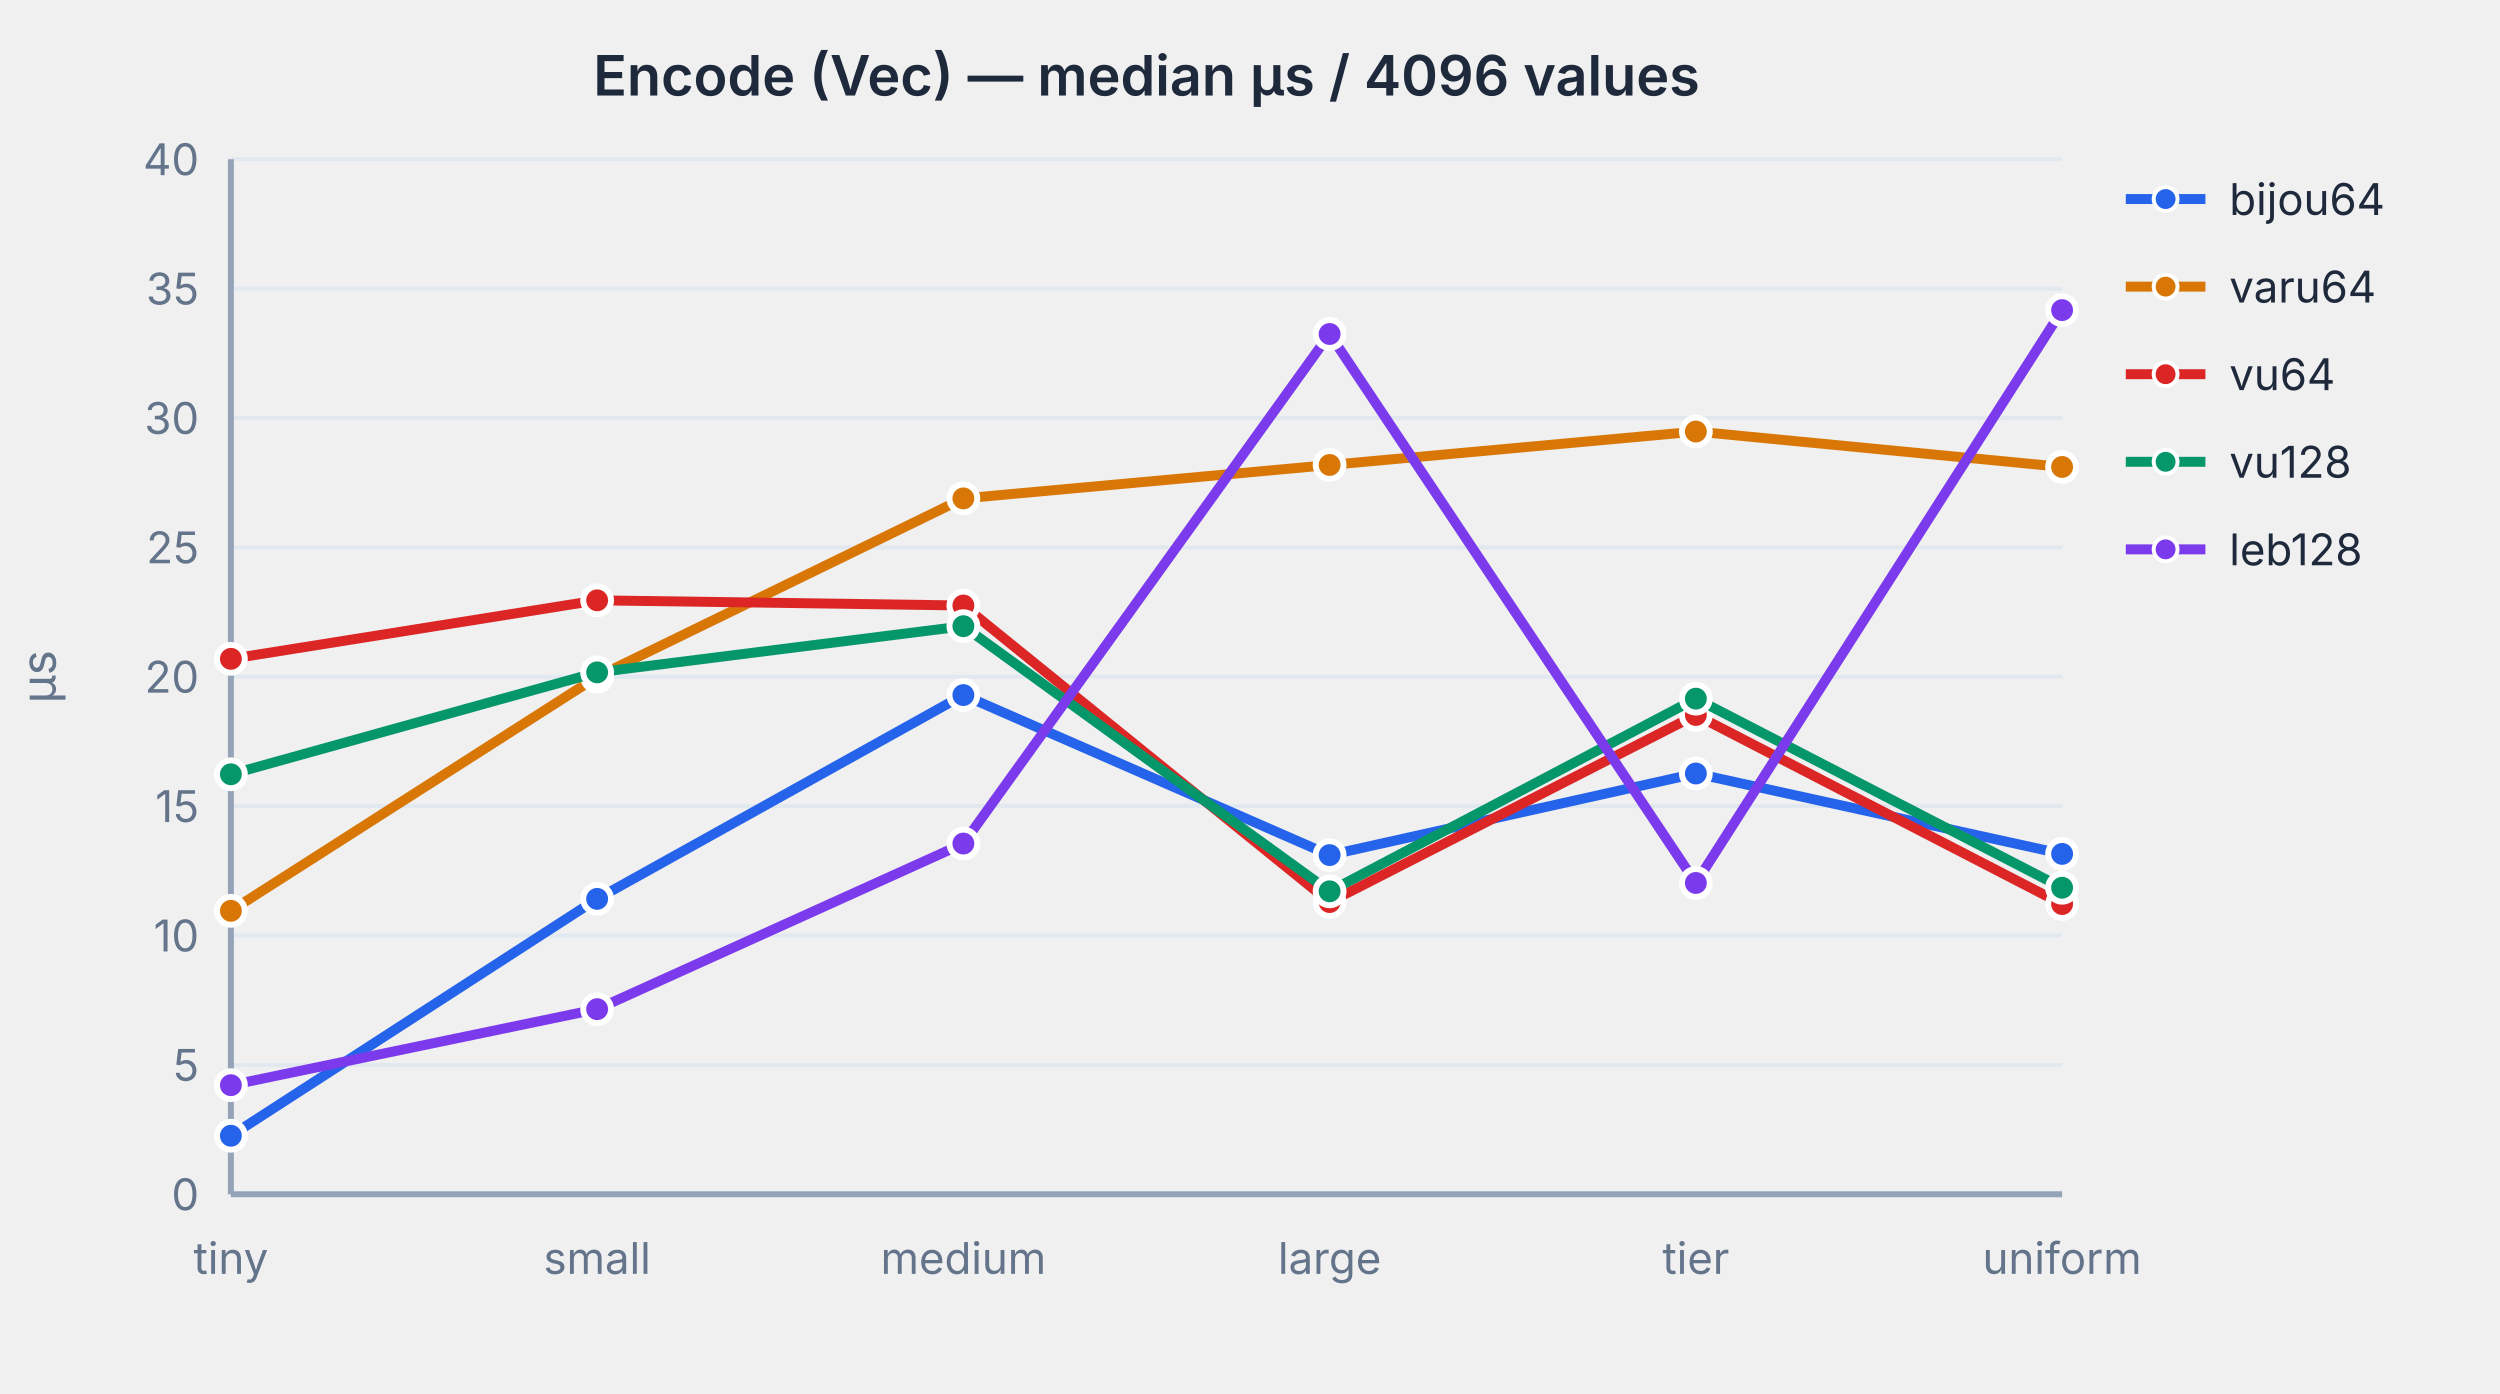
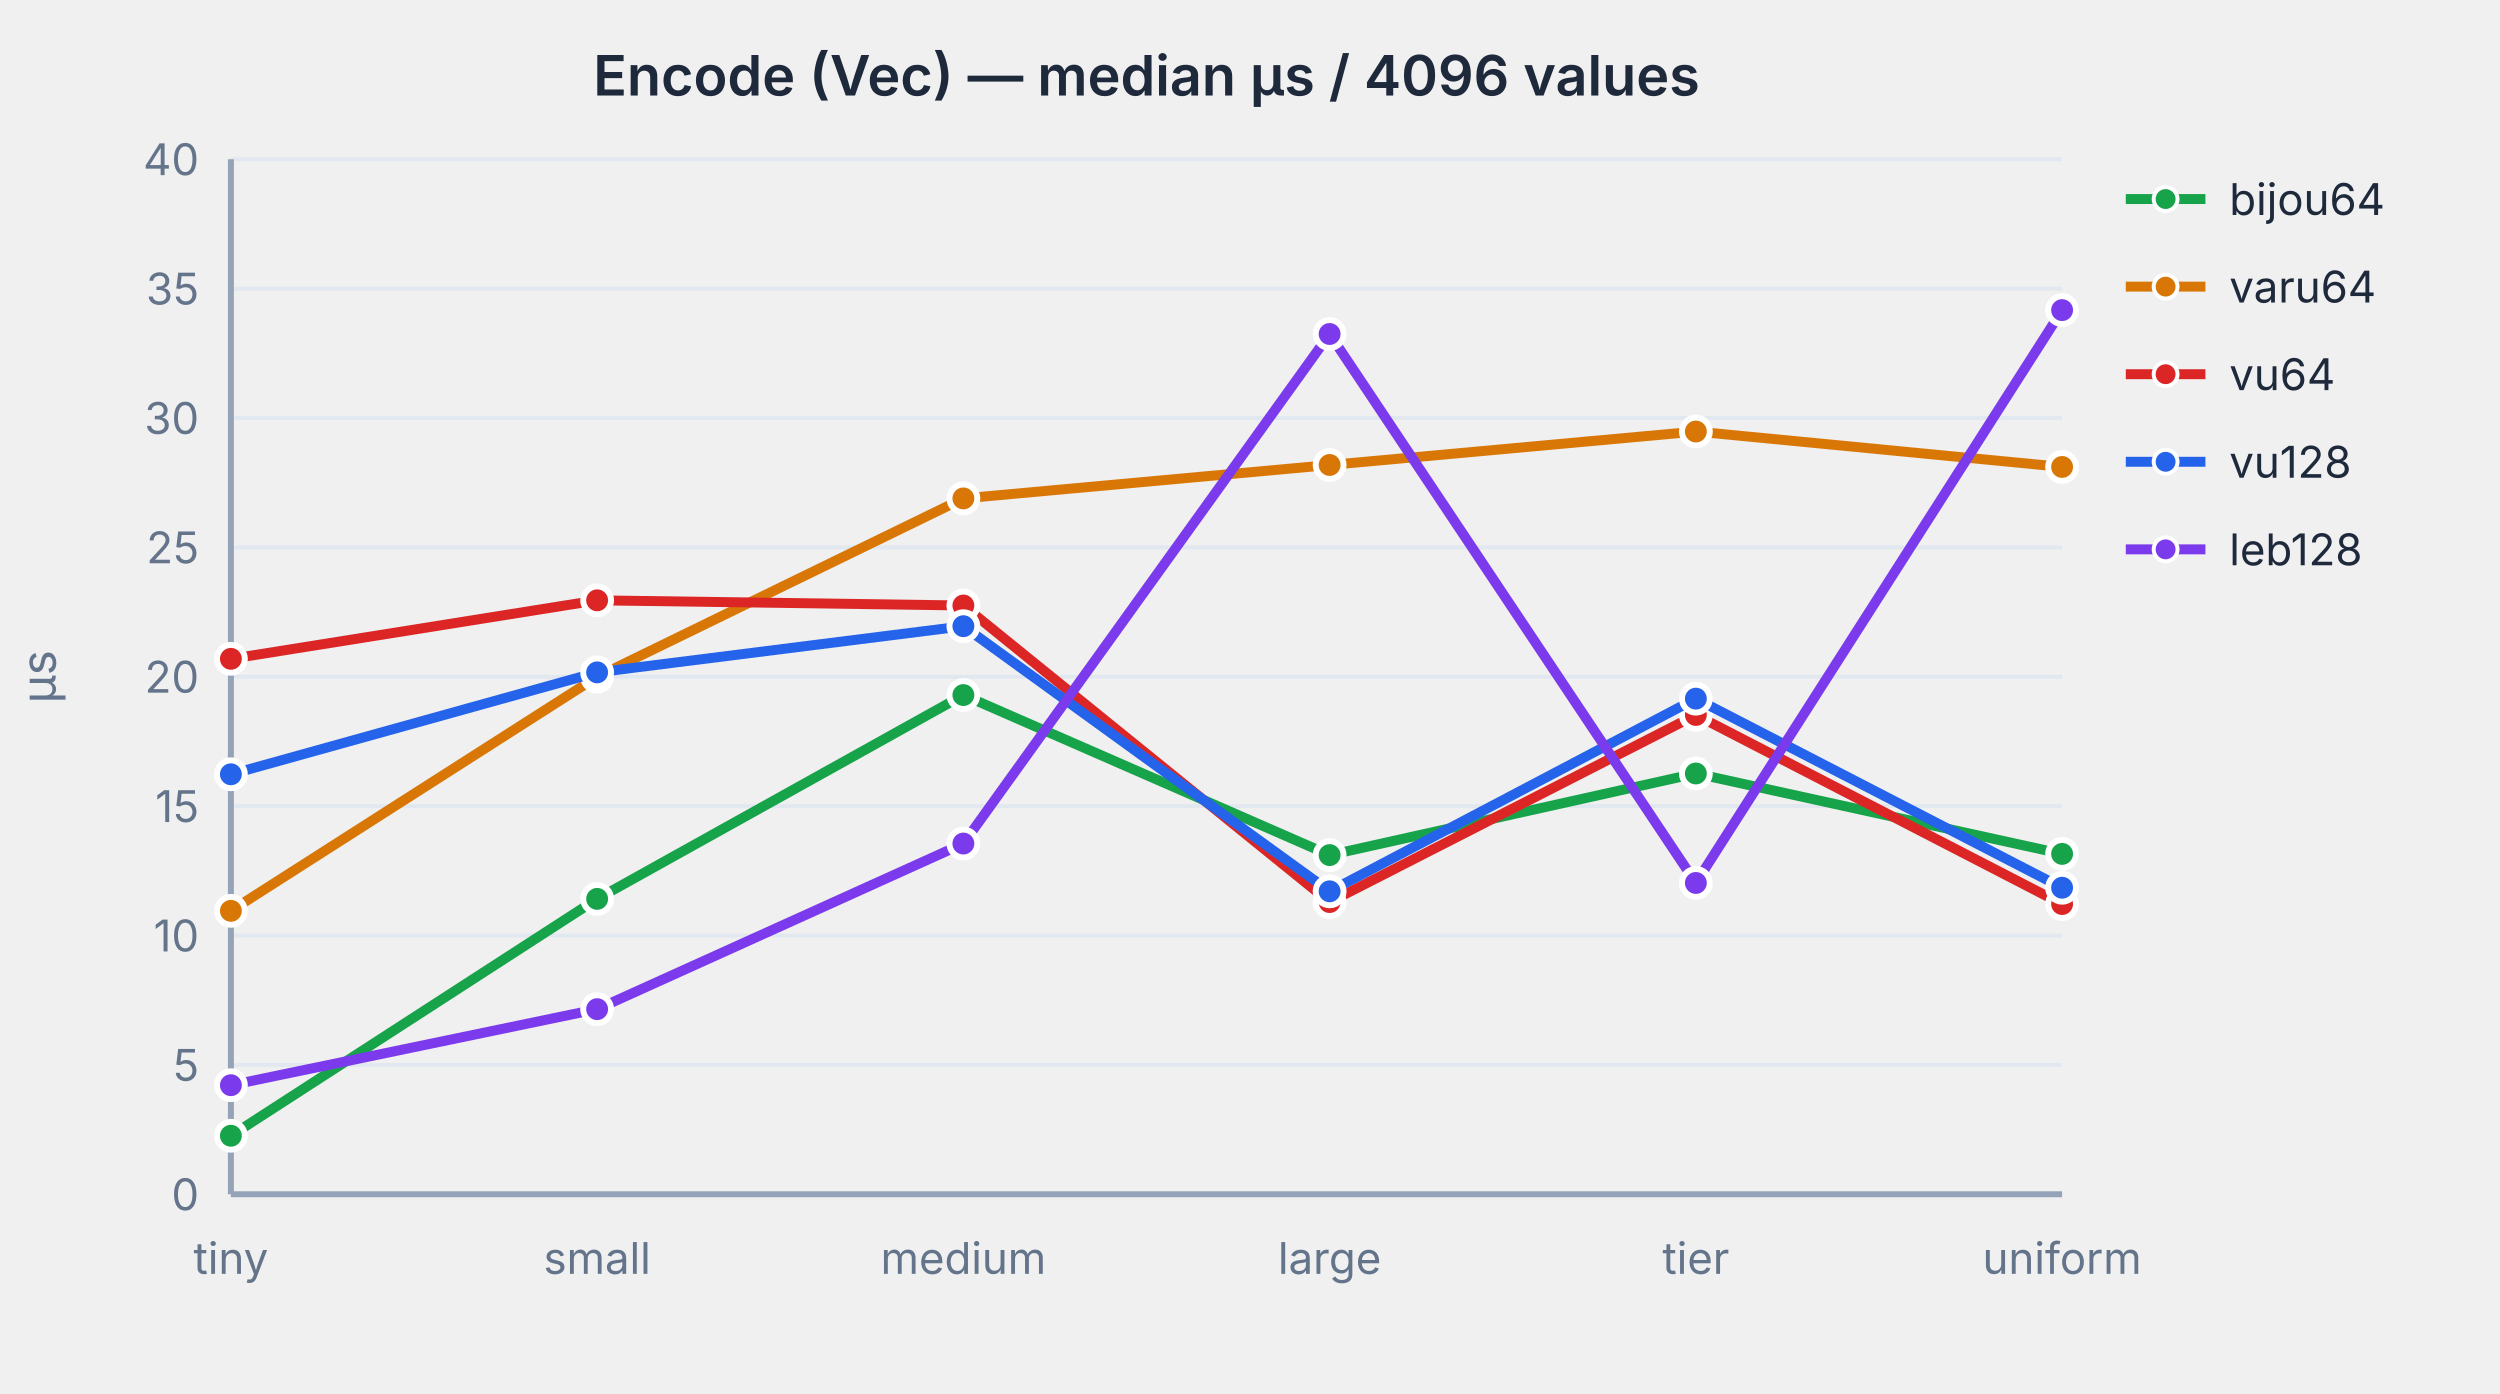
<svg xmlns="http://www.w3.org/2000/svg" viewBox="0 0 628 350" width="628" height="350" style="background:#fff; font-family:'Inter', 'Helvetica Neue', Arial, sans-serif">
  <text x="288.0" y="24" text-anchor="middle" font-size="14" font-weight="600" fill="#1e293b">Encode (Vec) — median µs / 4096 values</text>
  <line x1="58" y1="300.0" x2="518" y2="300.0" stroke="#e2e8f0" stroke-width="1" />
  <text x="50" y="304.0" text-anchor="end" font-size="11" fill="#64748b">0</text>
  <line x1="58" y1="267.5" x2="518" y2="267.5" stroke="#e2e8f0" stroke-width="1" />
  <text x="50" y="271.5" text-anchor="end" font-size="11" fill="#64748b">5</text>
  <line x1="58" y1="235.0" x2="518" y2="235.0" stroke="#e2e8f0" stroke-width="1" />
  <text x="50" y="239.0" text-anchor="end" font-size="11" fill="#64748b">10</text>
  <line x1="58" y1="202.5" x2="518" y2="202.5" stroke="#e2e8f0" stroke-width="1" />
  <text x="50" y="206.5" text-anchor="end" font-size="11" fill="#64748b">15</text>
  <line x1="58" y1="170.0" x2="518" y2="170.0" stroke="#e2e8f0" stroke-width="1" />
  <text x="50" y="174.0" text-anchor="end" font-size="11" fill="#64748b">20</text>
  <line x1="58" y1="137.5" x2="518" y2="137.5" stroke="#e2e8f0" stroke-width="1" />
  <text x="50" y="141.5" text-anchor="end" font-size="11" fill="#64748b">25</text>
  <line x1="58" y1="105.0" x2="518" y2="105.0" stroke="#e2e8f0" stroke-width="1" />
  <text x="50" y="109.0" text-anchor="end" font-size="11" fill="#64748b">30</text>
  <line x1="58" y1="72.5" x2="518" y2="72.5" stroke="#e2e8f0" stroke-width="1" />
  <text x="50" y="76.5" text-anchor="end" font-size="11" fill="#64748b">35</text>
  <line x1="58" y1="40.0" x2="518" y2="40.0" stroke="#e2e8f0" stroke-width="1" />
  <text x="50" y="44.0" text-anchor="end" font-size="11" fill="#64748b">40</text>
  <text x="58.0" y="320" text-anchor="middle" font-size="11" fill="#64748b">tiny</text>
  <text x="150.0" y="320" text-anchor="middle" font-size="11" fill="#64748b">small</text>
  <text x="242.0" y="320" text-anchor="middle" font-size="11" fill="#64748b">medium</text>
  <text x="334.0" y="320" text-anchor="middle" font-size="11" fill="#64748b">large</text>
  <text x="426.0" y="320" text-anchor="middle" font-size="11" fill="#64748b">tier</text>
  <text x="518.0" y="320" text-anchor="middle" font-size="11" fill="#64748b">uniform</text>
  <text x="14" y="170.0" text-anchor="middle" font-size="12" fill="#64748b" transform="rotate(-90 14 170.0)">µs</text>
  <line x1="58" y1="300" x2="518" y2="300" stroke="#94a3b8" stroke-width="1.5" />
  <line x1="58" y1="40" x2="58" y2="300" stroke="#94a3b8" stroke-width="1.5" />
-   <polyline points="58.0,285.3 150.0,225.8 242.0,174.6 334.0,214.8 426.0,194.3 518.0,214.5" fill="none" stroke="#2563eb" stroke-width="2.5" stroke-linejoin="round" />
-   <circle cx="58.0" cy="285.3" r="3.5" fill="#2563eb" stroke="#fff" stroke-width="1.5" />
-   <circle cx="150.0" cy="225.8" r="3.5" fill="#2563eb" stroke="#fff" stroke-width="1.5" />
-   <circle cx="242.0" cy="174.6" r="3.5" fill="#2563eb" stroke="#fff" stroke-width="1.5" />
-   <circle cx="334.0" cy="214.8" r="3.5" fill="#2563eb" stroke="#fff" stroke-width="1.5" />
-   <circle cx="426.0" cy="194.3" r="3.5" fill="#2563eb" stroke="#fff" stroke-width="1.5" />
-   <circle cx="518.0" cy="214.5" r="3.5" fill="#2563eb" stroke="#fff" stroke-width="1.5" />
+   <polyline points="58.0,285.3 150.0,225.8 242.0,174.6 334.0,214.8 426.0,194.3 518.0,214.5" fill="none" stroke="#16a34a" stroke-width="2.5" stroke-linejoin="round" />
+   <circle cx="58.0" cy="285.3" r="3.5" fill="#16a34a" stroke="#fff" stroke-width="1.5" />
+   <circle cx="150.0" cy="225.8" r="3.5" fill="#16a34a" stroke="#fff" stroke-width="1.5" />
+   <circle cx="242.0" cy="174.6" r="3.5" fill="#16a34a" stroke="#fff" stroke-width="1.5" />
+   <circle cx="334.0" cy="214.8" r="3.5" fill="#16a34a" stroke="#fff" stroke-width="1.5" />
+   <circle cx="426.0" cy="194.3" r="3.5" fill="#16a34a" stroke="#fff" stroke-width="1.5" />
+   <circle cx="518.0" cy="214.5" r="3.5" fill="#16a34a" stroke="#fff" stroke-width="1.5" />
  <polyline points="58.0,228.8 150.0,170.0 242.0,125.2 334.0,116.8 426.0,108.4 518.0,117.3" fill="none" stroke="#d97706" stroke-width="2.5" stroke-linejoin="round" />
  <circle cx="58.0" cy="228.8" r="3.5" fill="#d97706" stroke="#fff" stroke-width="1.5" />
  <circle cx="150.0" cy="170.0" r="3.5" fill="#d97706" stroke="#fff" stroke-width="1.5" />
  <circle cx="242.0" cy="125.2" r="3.5" fill="#d97706" stroke="#fff" stroke-width="1.5" />
  <circle cx="334.0" cy="116.8" r="3.5" fill="#d97706" stroke="#fff" stroke-width="1.5" />
  <circle cx="426.0" cy="108.4" r="3.5" fill="#d97706" stroke="#fff" stroke-width="1.5" />
  <circle cx="518.0" cy="117.3" r="3.5" fill="#d97706" stroke="#fff" stroke-width="1.5" />
  <polyline points="58.0,165.5 150.0,150.8 242.0,152.1 334.0,226.6 426.0,179.6 518.0,227.1" fill="none" stroke="#dc2626" stroke-width="2.5" stroke-linejoin="round" />
  <circle cx="58.0" cy="165.5" r="3.5" fill="#dc2626" stroke="#fff" stroke-width="1.5" />
  <circle cx="150.0" cy="150.8" r="3.5" fill="#dc2626" stroke="#fff" stroke-width="1.5" />
  <circle cx="242.0" cy="152.1" r="3.5" fill="#dc2626" stroke="#fff" stroke-width="1.5" />
  <circle cx="334.0" cy="226.6" r="3.5" fill="#dc2626" stroke="#fff" stroke-width="1.5" />
  <circle cx="426.0" cy="179.6" r="3.5" fill="#dc2626" stroke="#fff" stroke-width="1.5" />
  <circle cx="518.0" cy="227.1" r="3.5" fill="#dc2626" stroke="#fff" stroke-width="1.5" />
-   <polyline points="58.0,194.5 150.0,168.9 242.0,157.3 334.0,223.9 426.0,175.5 518.0,223.0" fill="none" stroke="#059669" stroke-width="2.5" stroke-linejoin="round" />
-   <circle cx="58.0" cy="194.5" r="3.5" fill="#059669" stroke="#fff" stroke-width="1.5" />
-   <circle cx="150.0" cy="168.9" r="3.5" fill="#059669" stroke="#fff" stroke-width="1.5" />
-   <circle cx="242.0" cy="157.3" r="3.5" fill="#059669" stroke="#fff" stroke-width="1.5" />
-   <circle cx="334.0" cy="223.9" r="3.5" fill="#059669" stroke="#fff" stroke-width="1.5" />
-   <circle cx="426.0" cy="175.5" r="3.5" fill="#059669" stroke="#fff" stroke-width="1.5" />
-   <circle cx="518.0" cy="223.0" r="3.5" fill="#059669" stroke="#fff" stroke-width="1.5" />
+   <polyline points="58.0,194.5 150.0,168.9 242.0,157.3 334.0,223.9 426.0,175.5 518.0,223.0" fill="none" stroke="#2563eb" stroke-width="2.5" stroke-linejoin="round" />
+   <circle cx="58.0" cy="194.5" r="3.5" fill="#2563eb" stroke="#fff" stroke-width="1.5" />
+   <circle cx="150.0" cy="168.9" r="3.5" fill="#2563eb" stroke="#fff" stroke-width="1.5" />
+   <circle cx="242.0" cy="157.3" r="3.5" fill="#2563eb" stroke="#fff" stroke-width="1.5" />
+   <circle cx="334.0" cy="223.9" r="3.5" fill="#2563eb" stroke="#fff" stroke-width="1.5" />
+   <circle cx="426.0" cy="175.5" r="3.5" fill="#2563eb" stroke="#fff" stroke-width="1.5" />
+   <circle cx="518.0" cy="223.0" r="3.5" fill="#2563eb" stroke="#fff" stroke-width="1.5" />
  <polyline points="58.0,272.6 150.0,253.5 242.0,211.9 334.0,83.9 426.0,221.8 518.0,77.9" fill="none" stroke="#7c3aed" stroke-width="2.5" stroke-linejoin="round" />
  <circle cx="58.0" cy="272.6" r="3.5" fill="#7c3aed" stroke="#fff" stroke-width="1.5" />
  <circle cx="150.0" cy="253.5" r="3.5" fill="#7c3aed" stroke="#fff" stroke-width="1.5" />
  <circle cx="242.0" cy="211.9" r="3.5" fill="#7c3aed" stroke="#fff" stroke-width="1.5" />
  <circle cx="334.0" cy="83.9" r="3.5" fill="#7c3aed" stroke="#fff" stroke-width="1.5" />
  <circle cx="426.0" cy="221.8" r="3.5" fill="#7c3aed" stroke="#fff" stroke-width="1.5" />
  <circle cx="518.0" cy="77.9" r="3.5" fill="#7c3aed" stroke="#fff" stroke-width="1.5" />
-   <line x1="534" y1="50" x2="554" y2="50" stroke="#2563eb" stroke-width="2.5" />
-   <circle cx="544" cy="50" r="3" fill="#2563eb" stroke="#fff" stroke-width="1" />
+   <line x1="534" y1="50" x2="554" y2="50" stroke="#16a34a" stroke-width="2.5" />
+   <circle cx="544" cy="50" r="3" fill="#16a34a" stroke="#fff" stroke-width="1" />
  <text x="560" y="54" font-size="11" fill="#1e293b">bijou64</text>
  <line x1="534" y1="72" x2="554" y2="72" stroke="#d97706" stroke-width="2.5" />
  <circle cx="544" cy="72" r="3" fill="#d97706" stroke="#fff" stroke-width="1" />
  <text x="560" y="76" font-size="11" fill="#1e293b">varu64</text>
  <line x1="534" y1="94" x2="554" y2="94" stroke="#dc2626" stroke-width="2.5" />
  <circle cx="544" cy="94" r="3" fill="#dc2626" stroke="#fff" stroke-width="1" />
  <text x="560" y="98" font-size="11" fill="#1e293b">vu64</text>
-   <line x1="534" y1="116" x2="554" y2="116" stroke="#059669" stroke-width="2.5" />
-   <circle cx="544" cy="116" r="3" fill="#059669" stroke="#fff" stroke-width="1" />
+   <line x1="534" y1="116" x2="554" y2="116" stroke="#2563eb" stroke-width="2.5" />
+   <circle cx="544" cy="116" r="3" fill="#2563eb" stroke="#fff" stroke-width="1" />
  <text x="560" y="120" font-size="11" fill="#1e293b">vu128</text>
  <line x1="534" y1="138" x2="554" y2="138" stroke="#7c3aed" stroke-width="2.5" />
  <circle cx="544" cy="138" r="3" fill="#7c3aed" stroke="#fff" stroke-width="1" />
  <text x="560" y="142" font-size="11" fill="#1e293b">leb128</text>
</svg>
